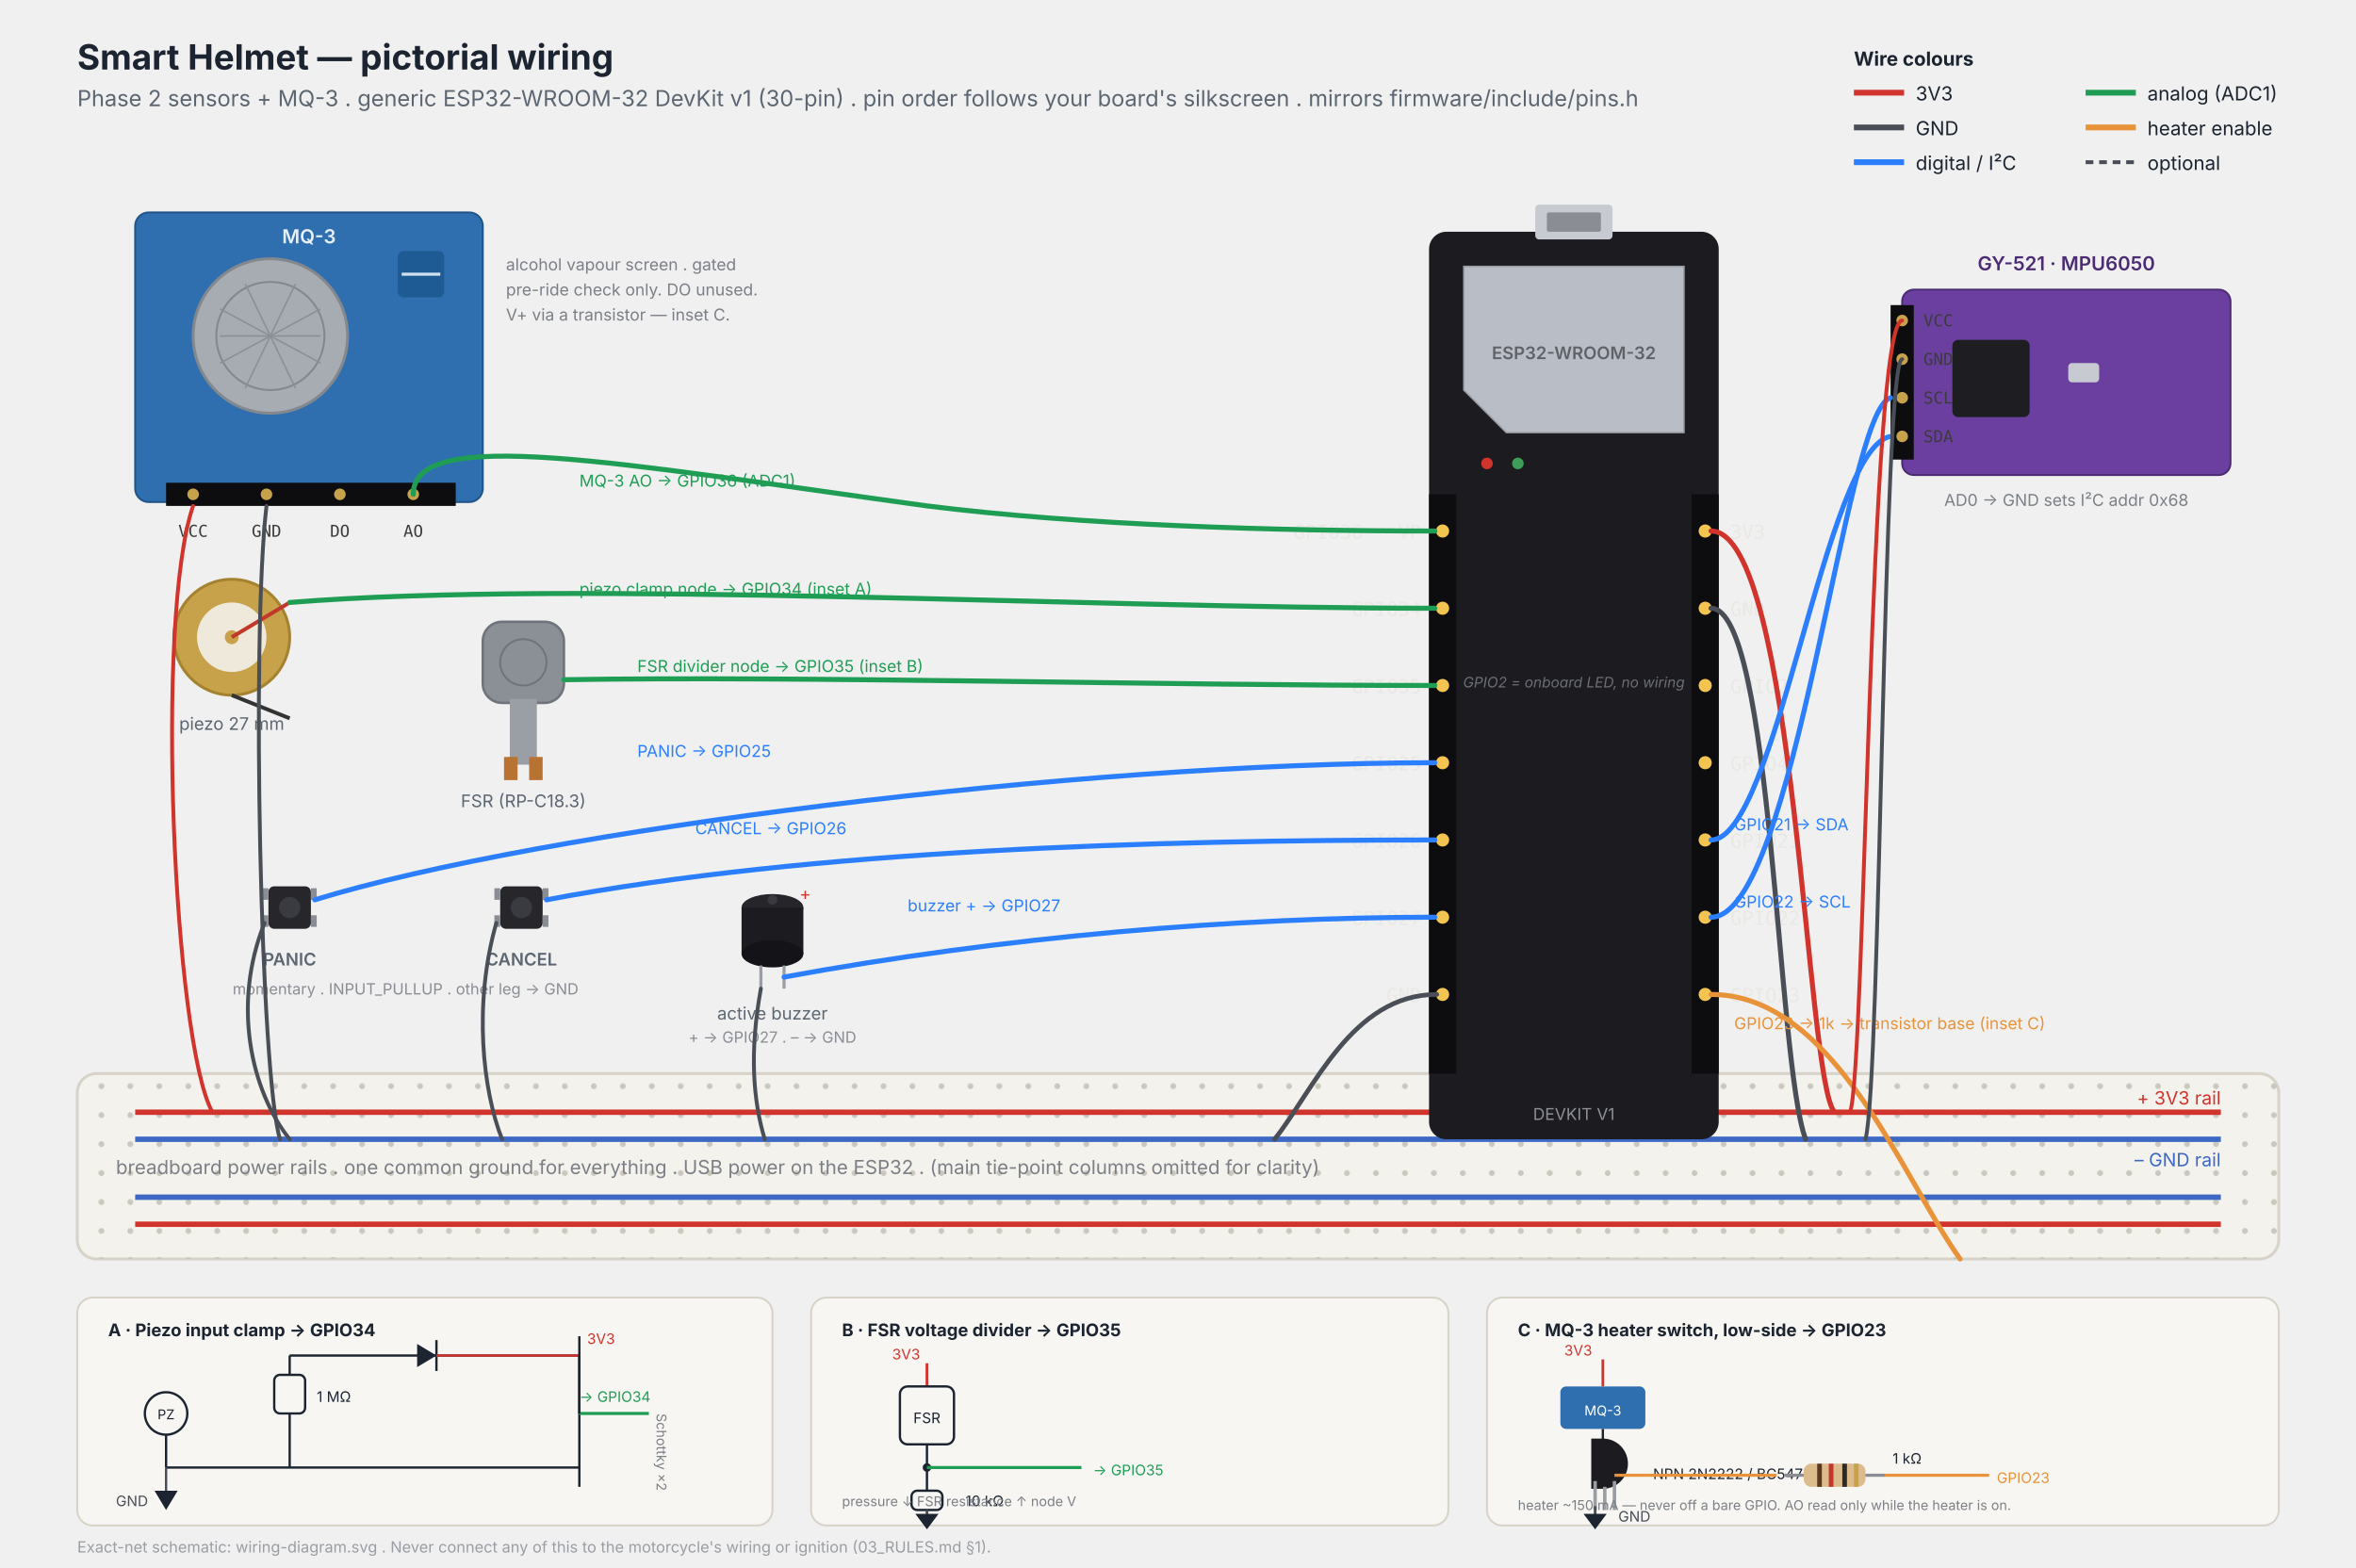
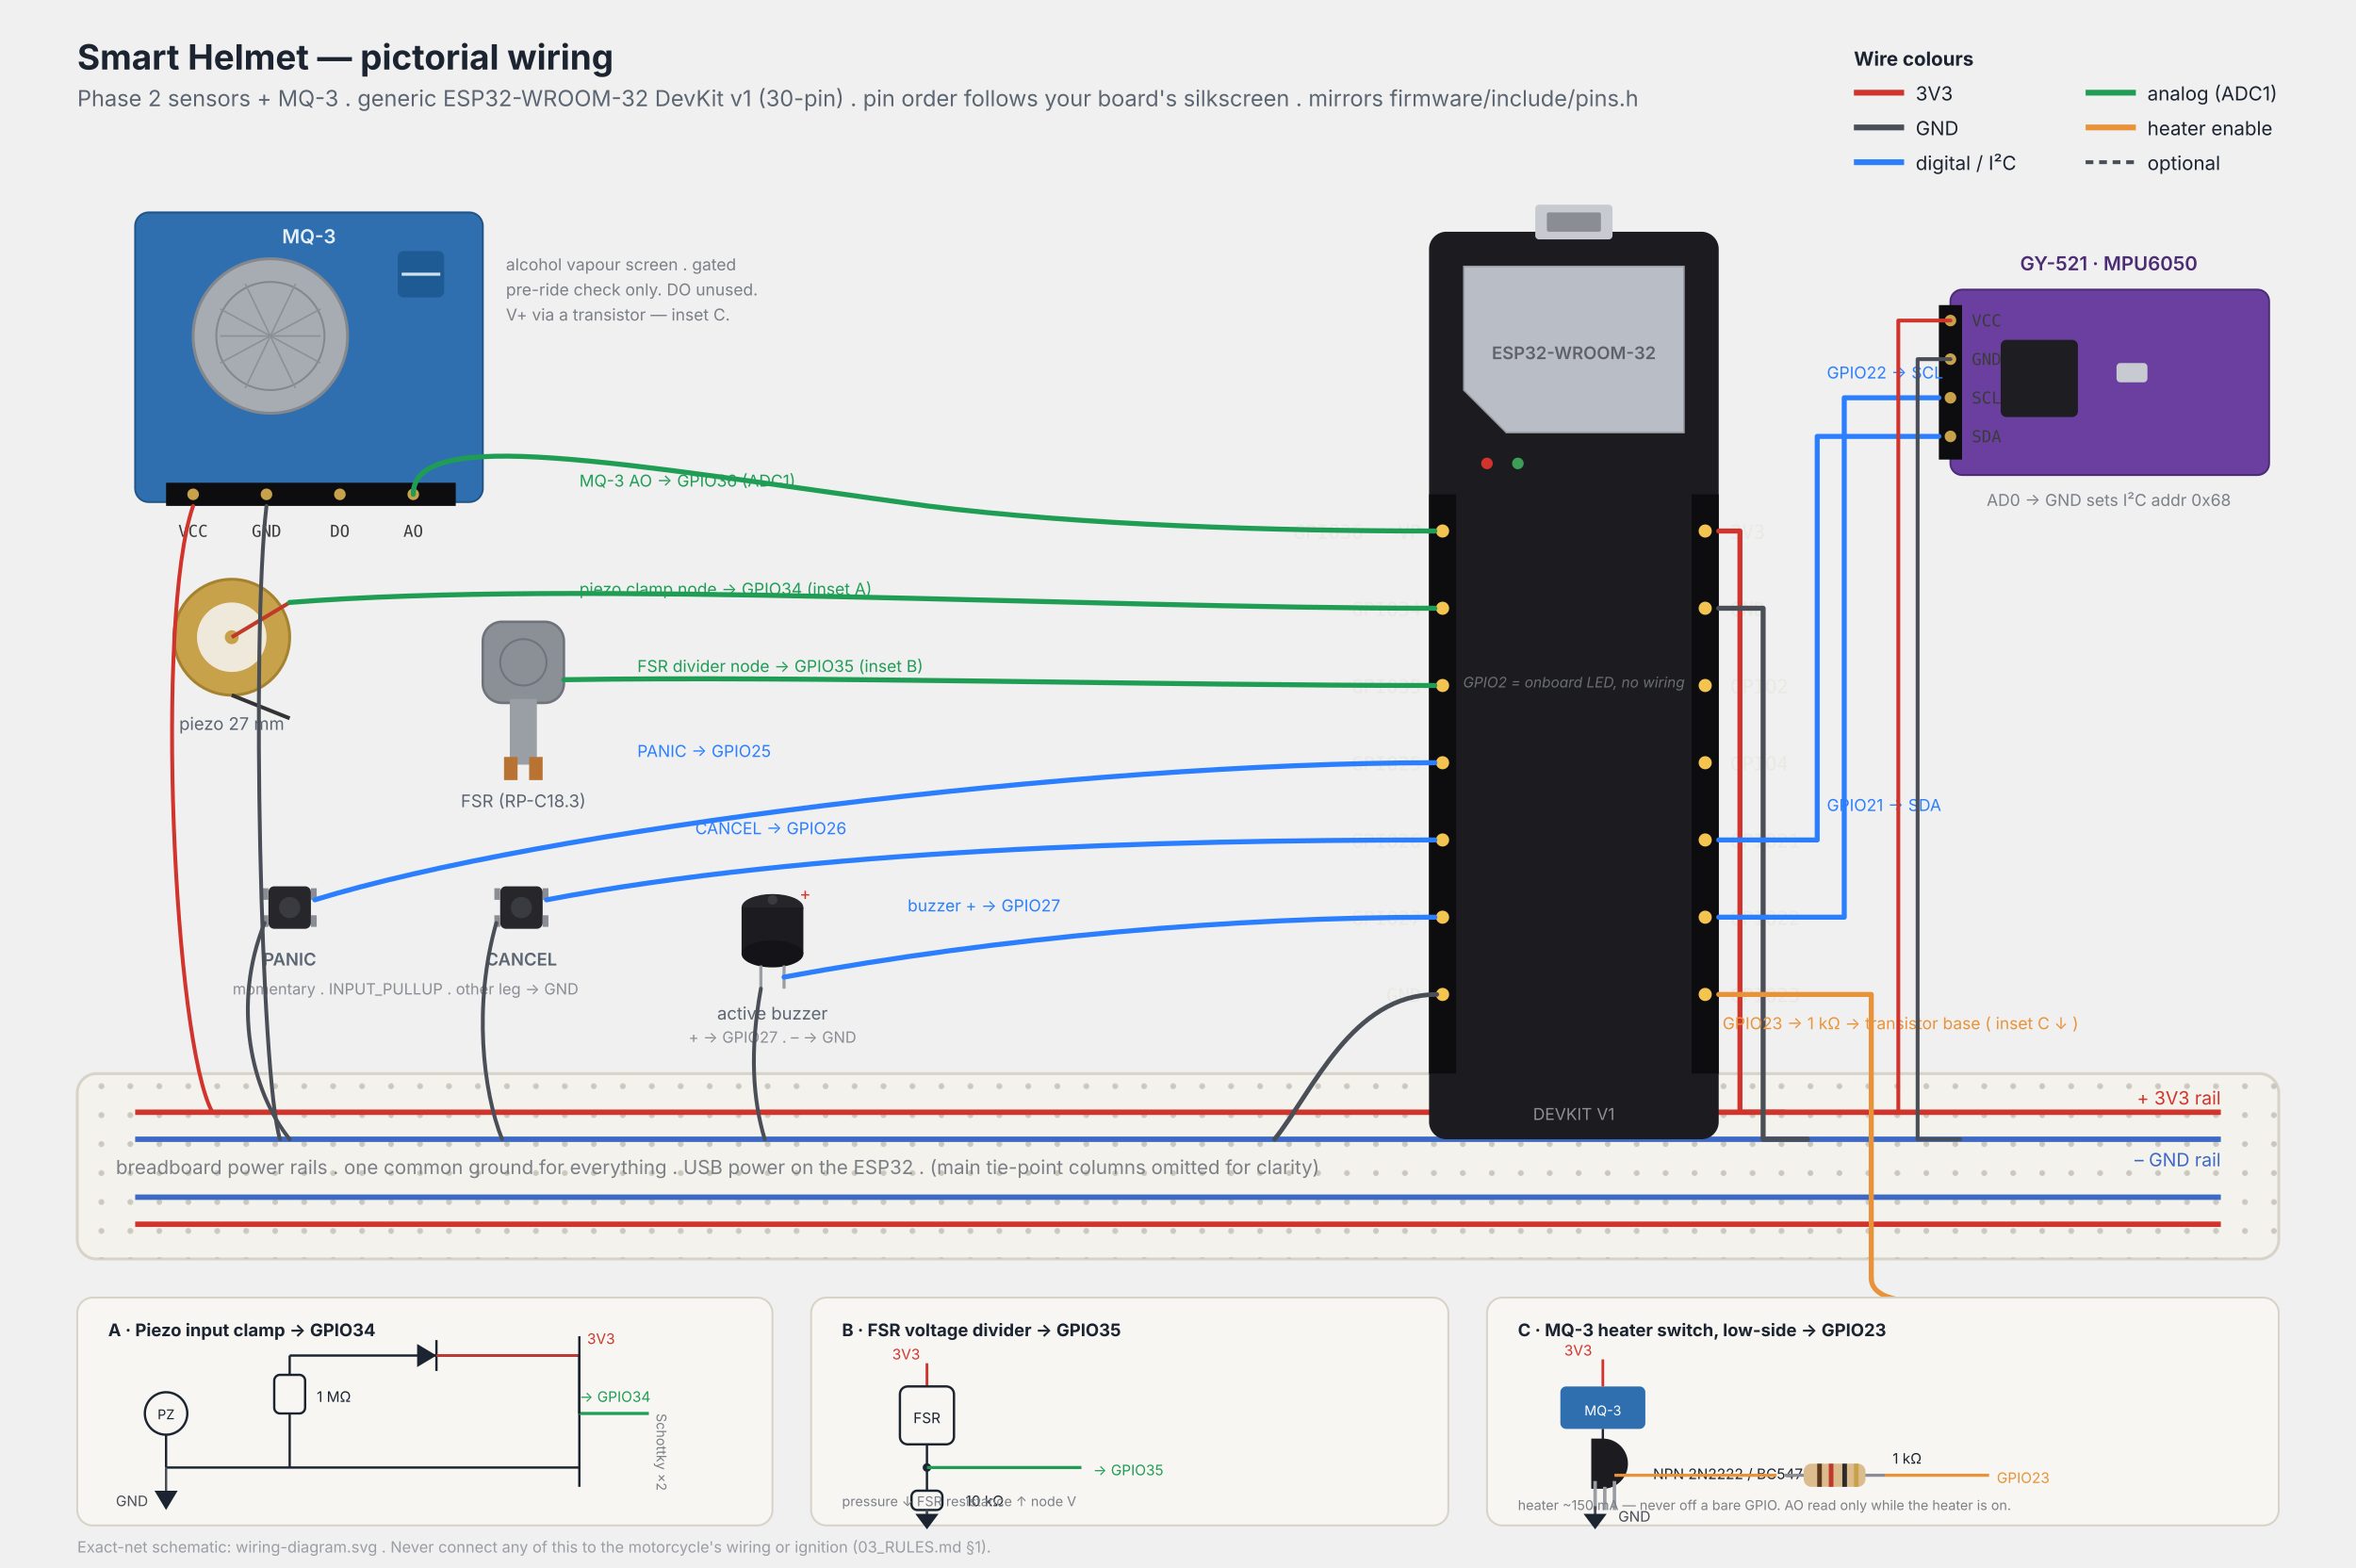
<svg xmlns="http://www.w3.org/2000/svg" viewBox="0 0 1220 812" font-family="system-ui, -apple-system, 'Segoe UI', sans-serif" style="color:#1b2430;background:#fdfdfb" role="img" aria-label="Pictorial breadboard wiring for the Life Catcher smart helmet prototype. An ESP32-WROOM-32 DevKit sits centre-right. Its left header carries the sensors on the DevKit's left column: MQ-3 alcohol sensor analog-out to GPIO36, clamped piezo to GPIO34, FSR divider to GPIO35, panic button to GPIO25, cancel button to GPIO26, active buzzer to GPIO27. Its right header carries 3V3 and GND to the breadboard rails, the MPU6050 GY-521 on I2C via GPIO21 and GPIO22, and the MQ-3 heater-switch transistor on GPIO23. Three inset schematics detail the piezo clamp, the FSR divider, and the MQ-3 heater switch.">
  <defs>
    <pattern id="holes" width="15" height="15" patternUnits="userSpaceOnUse">
      <circle cx="7.5" cy="7.5" r="1.5" fill="#c9c6bd" />
    </pattern>
    <g id="btn">
      <rect x="-11" y="-11" width="22" height="22" rx="3" fill="#26262b" />
      <circle cx="0" cy="0" r="5.5" fill="#3a3a41" />
      <g fill="#8a8d94">
        <rect x="-14" y="-10" width="3" height="6" />
        <rect x="11" y="-10" width="3" height="6" />
        <rect x="-14" y="4" width="3" height="6" />
        <rect x="11" y="4" width="3" height="6" />
      </g>
    </g>
    <g id="res">
      <line x1="-26" y1="0" x2="26" y2="0" stroke="#8a8d94" stroke-width="1.6" />
      <rect x="-16" y="-6" width="32" height="12" rx="4" fill="#dcbb8c" />
      <rect x="-9" y="-6" width="2.4" height="12" fill="#5a3a1e" />
      <rect x="-3" y="-6" width="2.4" height="12" fill="#c0392b" />
      <rect x="4" y="-6" width="2.4" height="12" fill="#2b2b2b" />
      <rect x="10" y="-6" width="2.4" height="12" fill="#c8a24a" />
    </g>
    <g id="npn">
      <path d="M0,-13 A13,13 0 0,1 0,13 L-6,13 L-6,-13 Z" fill="#1c1c20" />
      <g stroke="#9a9da3" stroke-width="1.8">
        <line x1="-4" y1="9" x2="-4" y2="24" />
        <line x1="1" y1="12" x2="1" y2="24" />
        <line x1="6" y1="9" x2="6" y2="24" />
      </g>
    </g>
  </defs>
  <text x="40" y="36" font-size="18" font-weight="700" fill="currentColor">Smart Helmet — pictorial wiring</text>
  <text x="40" y="55" font-size="11.5" fill="#5c6672">Phase 2 sensors + MQ-3 . generic ESP32-WROOM-32 DevKit v1 (30-pin) . pin order follows your board's silkscreen . mirrors firmware/include/pins.h</text>
  <g font-size="10" fill="currentColor">
    <text x="960" y="34" font-weight="700">Wire colours</text>
    <line x1="960" y1="48" x2="986" y2="48" stroke="#d0342c" stroke-width="3" />
    <text x="992" y="52">3V3</text>
    <line x1="960" y1="66" x2="986" y2="66" stroke="#4a4e57" stroke-width="3" />
    <text x="992" y="70">GND</text>
    <line x1="960" y1="84" x2="986" y2="84" stroke="#2b7fff" stroke-width="3" />
    <text x="992" y="88">digital / I²C</text>
    <line x1="1080" y1="48" x2="1106" y2="48" stroke="#1f9d55" stroke-width="3" />
    <text x="1112" y="52">analog (ADC1)</text>
    <line x1="1080" y1="66" x2="1106" y2="66" stroke="#e8933a" stroke-width="3" />
    <text x="1112" y="70">heater enable</text>
    <line x1="1080" y1="84" x2="1106" y2="84" stroke="#4a4e57" stroke-width="2" stroke-dasharray="4 3" />
    <text x="1112" y="88">optional</text>
  </g>
  <rect x="40" y="556" width="1140" height="96" rx="10" fill="#f4f2ec" stroke="#d7d3c8" stroke-width="1.5" />
  <rect x="40" y="556" width="1140" height="96" rx="10" fill="url(#holes)" />
  <line x1="70" y1="576" x2="1150" y2="576" stroke="#d0342c" stroke-width="2.8" />
  <line x1="70" y1="590" x2="1150" y2="590" stroke="#3d68c4" stroke-width="2.8" />
  <line x1="70" y1="620" x2="1150" y2="620" stroke="#3d68c4" stroke-width="2.8" />
  <line x1="70" y1="634" x2="1150" y2="634" stroke="#d0342c" stroke-width="2.8" />
  <text x="1150" y="572" font-size="9.5" fill="#d0342c" text-anchor="end">+  3V3 rail</text>
  <text x="1150" y="604" font-size="9.5" fill="#3d68c4" text-anchor="end">–  GND rail</text>
  <text x="60" y="608" font-size="10" fill="#7b7f86">breadboard power rails . one common ground for everything . USB power on the ESP32 . (main tie-point columns omitted for clarity)</text>
  <g>
    <rect x="740" y="120" width="150" height="470" rx="9" fill="#1b1b20" />
    <rect x="795" y="106" width="40" height="18" rx="2" fill="#c7cad0" />
    <rect x="801" y="110" width="28" height="10" rx="1" fill="#8a8d94" />
    <path d="M758,138 H872 V224 H780 L758,202 Z" fill="#b9bdc5" stroke="#9a9da3" stroke-width="0.8" />
    <text x="815" y="186" font-size="9" fill="#5f6268" text-anchor="middle" font-weight="600">ESP32-WROOM-32</text>
    <circle cx="770" cy="240" r="3" fill="#d0342c" />
    <circle cx="786" cy="240" r="3" fill="#3d9e57" />
    <text x="815" y="580" font-size="8.5" fill="#8d9096" text-anchor="middle">DEVKIT V1</text>
    <rect x="740" y="256" width="14" height="300" fill="#0d0d10" />
    <rect x="876" y="256" width="14" height="300" fill="#0d0d10" />
    <g font-family="'IBM Plex Mono', ui-monospace, monospace" font-size="10" fill="#e9e8e4" text-anchor="end">
      <text x="736" y="279">GPIO36 · VP</text>
      <text x="736" y="319">GPIO34</text>
      <text x="736" y="359">GPIO35</text>
      <text x="736" y="399">GPIO25</text>
      <text x="736" y="439">GPIO26</text>
      <text x="736" y="479">GPIO27</text>
      <text x="736" y="519">GND</text>
    </g>
    <g fill="#f4c451">
      <circle cx="747" cy="275" r="3.4" />
      <circle cx="747" cy="315" r="3.4" />
      <circle cx="747" cy="355" r="3.4" />
      <circle cx="747" cy="395" r="3.4" />
      <circle cx="747" cy="435" r="3.4" />
      <circle cx="747" cy="475" r="3.4" />
      <circle cx="747" cy="515" r="3.4" />
    </g>
    <g font-family="'IBM Plex Mono', ui-monospace, monospace" font-size="10" fill="#e9e8e4">
      <text x="896" y="279">3V3</text>
      <text x="896" y="319">GND</text>
      <text x="896" y="359">GPIO2</text>
      <text x="896" y="399">GPIO4</text>
      <text x="896" y="439">GPIO21</text>
      <text x="896" y="479">GPIO22</text>
      <text x="896" y="519">GPIO23</text>
    </g>
    <g fill="#f4c451">
      <circle cx="883" cy="275" r="3.4" />
      <circle cx="883" cy="315" r="3.4" />
      <circle cx="883" cy="355" r="3.4" />
      <circle cx="883" cy="395" r="3.4" />
      <circle cx="883" cy="435" r="3.4" />
      <circle cx="883" cy="475" r="3.4" />
      <circle cx="883" cy="515" r="3.4" />
    </g>
    <text x="815" y="356" font-size="7.5" fill="#6b6e74" text-anchor="middle" font-style="italic">GPIO2 = onboard LED, no wiring</text>
  </g>
  <g>
    <rect x="70" y="110" width="180" height="150" rx="7" fill="#2f6fb0" stroke="#215487" stroke-width="1" />
    <circle cx="140" cy="174" r="40" fill="#a7abb2" stroke="#83878e" stroke-width="1.5" />
    <circle cx="140" cy="174" r="28" fill="none" stroke="#83878e" stroke-width="1" />
    <g stroke="#8b8f96" stroke-width="0.8">
      <line x1="114" y1="160" x2="166" y2="188" />
      <line x1="114" y1="174" x2="166" y2="174" />
      <line x1="114" y1="188" x2="166" y2="160" />
      <line x1="127" y1="147" x2="153" y2="201" />
      <line x1="153" y1="147" x2="127" y2="201" />
    </g>
    <rect x="206" y="130" width="24" height="24" rx="3" fill="#1e5a94" />
    <line x1="208" y1="142" x2="228" y2="142" stroke="#cfe0f0" stroke-width="1.6" />
    <text x="160" y="126" font-size="10" fill="#e6eff7" font-weight="600" text-anchor="middle">MQ-3</text>
    <rect x="86" y="250" width="150" height="12" fill="#0d0d10" />
    <g font-family="'IBM Plex Mono', ui-monospace, monospace" font-size="8.5" fill="#3b3b3b" text-anchor="middle">
      <text x="100" y="278">VCC</text>
      <text x="138" y="278">GND</text>
      <text x="176" y="278">DO</text>
      <text x="214" y="278">AO</text>
    </g>
    <g fill="#c8a24a">
      <circle cx="100" cy="256" r="3" />
      <circle cx="138" cy="256" r="3" />
      <circle cx="176" cy="256" r="3" />
      <circle cx="214" cy="256" r="3" />
    </g>
    <text x="262" y="140" font-size="8.5" fill="#7b7f86">alcohol vapour screen . gated</text>
    <text x="262" y="153" font-size="8.5" fill="#7b7f86">pre-ride check only. DO unused.</text>
    <text x="262" y="166" font-size="8.5" fill="#7b7f86">V+ via a transistor — inset C.</text>
  </g>
  <g>
    <circle cx="120" cy="330" r="30" fill="#c8a24a" stroke="#a5822f" stroke-width="1.5" />
    <circle cx="120" cy="330" r="18" fill="#efe9dc" />
    <circle cx="120" cy="330" r="3.6" fill="#c8a24a" />
    <path d="M120,330 L150,312" stroke="#c0392b" stroke-width="2" fill="none" />
    <path d="M120,360 L150,372" stroke="#333" stroke-width="2" fill="none" />
    <text x="120" y="378" font-size="9" fill="#5c6672" text-anchor="middle">piezo 27 mm</text>
  </g>
  <g>
    <rect x="250" y="322" width="42" height="42" rx="10" fill="#8b8f96" stroke="#6f747c" stroke-width="1.3" />
    <circle cx="271" cy="343" r="12" fill="none" stroke="#6f747c" stroke-width="1" />
    <rect x="264" y="362" width="14" height="34" fill="#9a9ea5" />
    <rect x="261" y="392" width="7" height="12" fill="#b87333" />
    <rect x="274" y="392" width="7" height="12" fill="#b87333" />
    <text x="271" y="418" font-size="9" fill="#5c6672" text-anchor="middle">FSR (RP-C18.3)</text>
  </g>
  <g>
    <use href="#btn" x="150" y="470" />
    <text x="150" y="500" font-size="9" fill="#5c6672" text-anchor="middle" font-weight="600">PANIC</text>
    <use href="#btn" x="270" y="470" />
    <text x="270" y="500" font-size="9" fill="#5c6672" text-anchor="middle" font-weight="600">CANCEL</text>
    <text x="210" y="515" font-size="8" fill="#8a8d94" text-anchor="middle">momentary . INPUT_PULLUP . other leg → GND</text>
  </g>
  <g>
    <ellipse cx="400" cy="470" rx="16" ry="7" fill="#25252a" />
    <rect x="384" y="470" width="32" height="24" fill="#1b1b20" />
    <ellipse cx="400" cy="494" rx="16" ry="7" fill="#141418" />
    <circle cx="400" cy="466" r="2.5" fill="#3a3a41" />
    <text x="414" y="466" font-size="9" fill="#d0342c">+</text>
    <line x1="394" y1="500" x2="394" y2="512" stroke="#9a9da3" stroke-width="1.6" />
    <line x1="406" y1="500" x2="406" y2="512" stroke="#9a9da3" stroke-width="1.6" />
    <text x="400" y="528" font-size="9" fill="#5c6672" text-anchor="middle">active buzzer</text>
    <text x="400" y="540" font-size="8" fill="#8a8d94" text-anchor="middle">+ → GPIO27 . – → GND</text>
  </g>
  <g>
-     <rect x="985" y="150" width="170" height="96" rx="6" fill="#6a3fa0" stroke="#4c2c74" stroke-width="1" />
-     <rect x="1011" y="176" width="40" height="40" rx="3" fill="#1e1e22" />
-     <rect x="1071" y="188" width="16" height="10" rx="2" fill="#c7cad0" />
-     <text x="1070" y="140" font-size="10" fill="#4c2c74" font-weight="600" text-anchor="middle">GY-521 · MPU6050</text>
-     <rect x="979" y="158" width="12" height="80" fill="#0d0d10" />
+     <rect x="1010" y="150" width="165" height="96" rx="6" fill="#6a3fa0" stroke="#4c2c74" stroke-width="1" />
+     <rect x="1036" y="176" width="40" height="40" rx="3" fill="#1e1e22" />
+     <rect x="1096" y="188" width="16" height="10" rx="2" fill="#c7cad0" />
+     <text x="1092" y="140" font-size="10" fill="#4c2c74" font-weight="600" text-anchor="middle">GY-521 · MPU6050</text>
+     <rect x="1004" y="158" width="12" height="80" fill="#0d0d10" />
    <g font-family="'IBM Plex Mono', ui-monospace, monospace" font-size="8.5" fill="#3b3b3b" text-anchor="start">
-       <text x="996" y="169">VCC</text>
-       <text x="996" y="189">GND</text>
-       <text x="996" y="209">SCL</text>
-       <text x="996" y="229">SDA</text>
+       <text x="1021" y="169">VCC</text>
+       <text x="1021" y="189">GND</text>
+       <text x="1021" y="209">SCL</text>
+       <text x="1021" y="229">SDA</text>
    </g>
    <g fill="#c8a24a">
-       <circle cx="985" cy="166" r="3" />
-       <circle cx="985" cy="186" r="3" />
-       <circle cx="985" cy="206" r="3" />
-       <circle cx="985" cy="226" r="3" />
-     </g>
-     <text x="1070" y="262" font-size="8.5" fill="#7b7f86" text-anchor="middle">AD0 → GND sets I²C addr 0x68</text>
+       <circle cx="1010" cy="166" r="3" />
+       <circle cx="1010" cy="186" r="3" />
+       <circle cx="1010" cy="206" r="3" />
+       <circle cx="1010" cy="226" r="3" />
+     </g>
+     <text x="1092" y="262" font-size="8.5" fill="#7b7f86" text-anchor="middle">AD0 → GND sets I²C addr 0x68</text>
  </g>
  <path d="M214,256 C214,220 320,240 480,262 C560,272 660,275 743,275" fill="none" stroke="#1f9d55" stroke-width="2.6" stroke-linecap="round" />
  <text x="300" y="252" font-size="8.5" fill="#1f9d55">MQ-3 AO → GPIO36 (ADC1)</text>
  <path d="M150,312 C300,300 560,315 743,315" fill="none" stroke="#1f9d55" stroke-width="2.6" stroke-linecap="round" />
  <text x="300" y="308" font-size="8.5" fill="#1f9d55">piezo clamp node → GPIO34 (inset A)</text>
  <path d="M292,352 C420,350 600,355 743,355" fill="none" stroke="#1f9d55" stroke-width="2.6" stroke-linecap="round" />
  <text x="330" y="348" font-size="8.5" fill="#1f9d55">FSR divider node → GPIO35 (inset B)</text>
  <path d="M163,466 C280,430 560,395 743,395" fill="none" stroke="#2b7fff" stroke-width="2.6" stroke-linecap="round" />
  <text x="330" y="392" font-size="8.5" fill="#2b7fff">PANIC → GPIO25</text>
  <path d="M283,466 C420,440 600,435 743,435" fill="none" stroke="#2b7fff" stroke-width="2.6" stroke-linecap="round" />
  <text x="360" y="432" font-size="8.5" fill="#2b7fff">CANCEL → GPIO26</text>
  <path d="M406,506 C520,485 640,475 743,475" fill="none" stroke="#2b7fff" stroke-width="2.6" stroke-linecap="round" />
  <text x="470" y="472" font-size="8.5" fill="#2b7fff">buzzer + → GPIO27</text>
  <path d="M137,478 C120,520 130,565 150,590" fill="none" stroke="#4a4e57" stroke-width="2" stroke-linecap="round" />
  <path d="M257,478 C245,520 250,565 260,590" fill="none" stroke="#4a4e57" stroke-width="2" stroke-linecap="round" />
  <path d="M394,512 C388,545 390,570 396,590" fill="none" stroke="#4a4e57" stroke-width="2" stroke-linecap="round" />
  <path d="M744,515 C700,515 680,565 660,590" fill="none" stroke="#4a4e57" stroke-width="2.4" stroke-linecap="round" />
-   <path d="M886,275 C930,275 935,560 950,576" fill="none" stroke="#d0342c" stroke-width="2.6" stroke-linecap="round" />
-   <path d="M886,315 C918,315 920,550 935,590" fill="none" stroke="#4a4e57" stroke-width="2.6" stroke-linecap="round" />
-   <path d="M886,435 C920,435 945,232 979,226" fill="none" stroke="#2b7fff" stroke-width="2.6" stroke-linecap="round" />
-   <text x="898" y="430" font-size="8.5" fill="#2b7fff">GPIO21 → SDA</text>
-   <path d="M886,475 C930,475 955,212 979,206" fill="none" stroke="#2b7fff" stroke-width="2.6" stroke-linecap="round" />
-   <text x="898" y="470" font-size="8.5" fill="#2b7fff">GPIO22 → SCL</text>
-   <path d="M886,515 C950,515 985,610 1015,652" fill="none" stroke="#e8933a" stroke-width="2.6" stroke-linecap="round" />
-   <text x="898" y="533" font-size="8.5" fill="#e8933a">GPIO23 → 1k → transistor base (inset C)</text>
-   <path d="M985,166 C968,166 966,555 958,576" fill="none" stroke="#d0342c" stroke-width="2" stroke-linecap="round" />
-   <path d="M985,186 C975,186 974,560 966,590" fill="none" stroke="#4a4e57" stroke-width="2" stroke-linecap="round" />
+   <polyline points="890,275 901,275 901,576 924,576" fill="none" stroke="#d0342c" stroke-width="2.6" stroke-linejoin="round" stroke-linecap="round" />
+   <polyline points="890,315 913,315 913,590 936,590" fill="none" stroke="#4a4e57" stroke-width="2.6" stroke-linejoin="round" stroke-linecap="round" />
+   <polyline points="890,435 941,435 941,226 1004,226" fill="none" stroke="#2b7fff" stroke-width="2.6" stroke-linejoin="round" stroke-linecap="round" />
+   <text x="946" y="420" font-size="8.5" fill="#2b7fff">GPIO21 → SDA</text>
+   <polyline points="890,475 955,475 955,206 1004,206" fill="none" stroke="#2b7fff" stroke-width="2.6" stroke-linejoin="round" stroke-linecap="round" />
+   <text x="946" y="196" font-size="8.5" fill="#2b7fff">GPIO22 → SCL</text>
+   <polyline points="890,515 969,515 969,662" fill="none" stroke="#e8933a" stroke-width="2.6" stroke-linejoin="round" stroke-linecap="round" />
+   <path d="M969,662 C969,670 979,674 995,674" fill="none" stroke="#e8933a" stroke-width="2.6" stroke-linecap="round" />
+   <text x="892" y="533" font-size="8.5" fill="#e8933a">GPIO23 → 1 kΩ → transistor base ( inset C ↓ )</text>
+   <polyline points="1010,166 983,166 983,576 1005,576" fill="none" stroke="#d0342c" stroke-width="2" stroke-linejoin="round" stroke-linecap="round" />
+   <polyline points="1010,186 993,186 993,590 1015,590" fill="none" stroke="#4a4e57" stroke-width="2" stroke-linejoin="round" stroke-linecap="round" />
  <path d="M100,262 C80,320 90,540 110,576" fill="none" stroke="#d0342c" stroke-width="2" stroke-linecap="round" />
  <path d="M138,262 C130,330 135,558 145,590" fill="none" stroke="#4a4e57" stroke-width="2" stroke-linecap="round" />
  <g font-size="9" fill="currentColor" transform="translate(0 -120)">
    <rect x="40" y="792" width="360" height="118" rx="8" fill="#f7f6f2" stroke="#d7d3c8" />
    <text x="56" y="812" font-weight="700">A · Piezo input clamp → GPIO34</text>
    <circle cx="86" cy="852" r="11" fill="none" stroke="currentColor" stroke-width="1.2" />
    <text x="86" y="855" text-anchor="middle" font-size="7">PZ</text>
    <line x1="86" y1="863" x2="86" y2="880" stroke="currentColor" stroke-width="1.2" />
    <line x1="86" y1="880" x2="300" y2="880" stroke="currentColor" stroke-width="1.2" />
    <line x1="150" y1="852" x2="150" y2="880" stroke="currentColor" stroke-width="1.2" />
    <rect x="142" y="832" width="16" height="20" rx="3" fill="none" stroke="currentColor" stroke-width="1.2" />
    <text x="164" y="846" font-size="7.5">1 MΩ</text>
    <line x1="150" y1="832" x2="150" y2="822" stroke="currentColor" stroke-width="1.2" />
    <line x1="150" y1="822" x2="300" y2="822" stroke="currentColor" stroke-width="1.2" />
    <polygon points="216,816 216,828 226,822" fill="currentColor" />
    <line x1="226" y1="814" x2="226" y2="830" stroke="currentColor" stroke-width="1.2" />
    <line x1="226" y1="822" x2="300" y2="822" stroke="#d0342c" stroke-width="1.2" />
    <line x1="300" y1="812" x2="300" y2="890" stroke="currentColor" stroke-width="1.2" />
    <text x="304" y="816" fill="#d0342c" font-size="7.5">3V3</text>
    <line x1="86" y1="880" x2="86" y2="896" stroke="#4a4e57" stroke-width="1.2" />
    <polygon points="80,892 92,892 86,902" fill="currentColor" />
    <text x="60" y="900" fill="#4a4e57" font-size="7.5">GND</text>
    <line x1="300" y1="852" x2="336" y2="852" stroke="#1f9d55" stroke-width="1.6" />
    <text x="300" y="846" fill="#1f9d55" font-size="7.5">→ GPIO34</text>
    <line x1="300" y1="822" x2="300" y2="852" stroke="currentColor" stroke-width="1.2" />
    <text x="340" y="852" font-size="7" fill="#7b7f86" transform="rotate(90 340 852)">Schottky ×2</text>
  </g>
  <g font-size="9" fill="currentColor" transform="translate(0 -120)">
    <rect x="420" y="792" width="330" height="118" rx="8" fill="#f7f6f2" stroke="#d7d3c8" />
    <text x="436" y="812" font-weight="700">B · FSR voltage divider → GPIO35</text>
    <line x1="480" y1="826" x2="480" y2="838" stroke="#d0342c" stroke-width="1.4" />
    <text x="462" y="824" fill="#d0342c" font-size="7.5">3V3</text>
    <rect x="466" y="838" width="28" height="30" rx="4" fill="none" stroke="currentColor" stroke-width="1.2" />
    <text x="480" y="857" text-anchor="middle" font-size="7.5">FSR</text>
    <line x1="480" y1="868" x2="480" y2="880" stroke="currentColor" stroke-width="1.2" />
    <circle cx="480" cy="880" r="2.2" fill="currentColor" />
    <line x1="480" y1="880" x2="480" y2="892" stroke="currentColor" stroke-width="1.2" />
    <rect x="472" y="892" width="16" height="10" rx="3" fill="none" stroke="currentColor" stroke-width="1.2" />
    <text x="500" y="900" font-size="7.5">10 kΩ</text>
    <line x1="480" y1="902" x2="480" y2="906" stroke="#4a4e57" stroke-width="1.4" />
    <polygon points="474,904 486,904 480,912" fill="currentColor" />
    <line x1="480" y1="880" x2="560" y2="880" stroke="#1f9d55" stroke-width="1.6" />
    <text x="566" y="884" fill="#1f9d55" font-size="7.5">→ GPIO35</text>
    <text x="436" y="900" font-size="7" fill="#7b7f86">pressure ↓ FSR resistance ↑ node V</text>
  </g>
  <g font-size="9" fill="currentColor" transform="translate(0 -120)">
    <rect x="770" y="792" width="410" height="118" rx="8" fill="#f7f6f2" stroke="#d7d3c8" />
    <text x="786" y="812" font-weight="700">C · MQ-3 heater switch, low-side → GPIO23</text>
    <line x1="830" y1="824" x2="830" y2="838" stroke="#d0342c" stroke-width="1.4" />
    <text x="810" y="822" fill="#d0342c" font-size="7.5">3V3</text>
    <rect x="808" y="838" width="44" height="22" rx="3" fill="#2f6fb0" />
    <text x="830" y="853" text-anchor="middle" font-size="7" fill="#fff">MQ-3</text>
    <line x1="830" y1="860" x2="830" y2="878" stroke="currentColor" stroke-width="1.2" />
    <use href="#npn" x="830" y="878" />
    <text x="856" y="886" font-size="7.5">NPN 2N2222 / BC547</text>
    <line x1="826" y1="900" x2="826" y2="906" stroke="#4a4e57" stroke-width="1.4" />
    <polygon points="820,904 832,904 826,912" fill="currentColor" />
    <text x="838" y="908" fill="#4a4e57" font-size="7.5">GND</text>
    <line x1="920" y1="884" x2="836" y2="884" stroke="#e8933a" stroke-width="1.6" />
    <use href="#res" x="950" y="884" />
    <line x1="976" y1="884" x2="1030" y2="884" stroke="#e8933a" stroke-width="1.6" />
    <text x="980" y="878" font-size="7.5">1 kΩ</text>
    <text x="1034" y="888" fill="#e8933a" font-size="7.5">GPIO23</text>
    <text x="786" y="902" font-size="7" fill="#7b7f86">heater ~150 mA — never off a bare GPIO. AO read only while the heater is on.</text>
  </g>
  <text x="40" y="804" font-size="8" fill="#9a9da3">Exact-net schematic: wiring-diagram.svg . Never connect any of this to the motorcycle's wiring or ignition (03_RULES.md §1).</text>
</svg>
